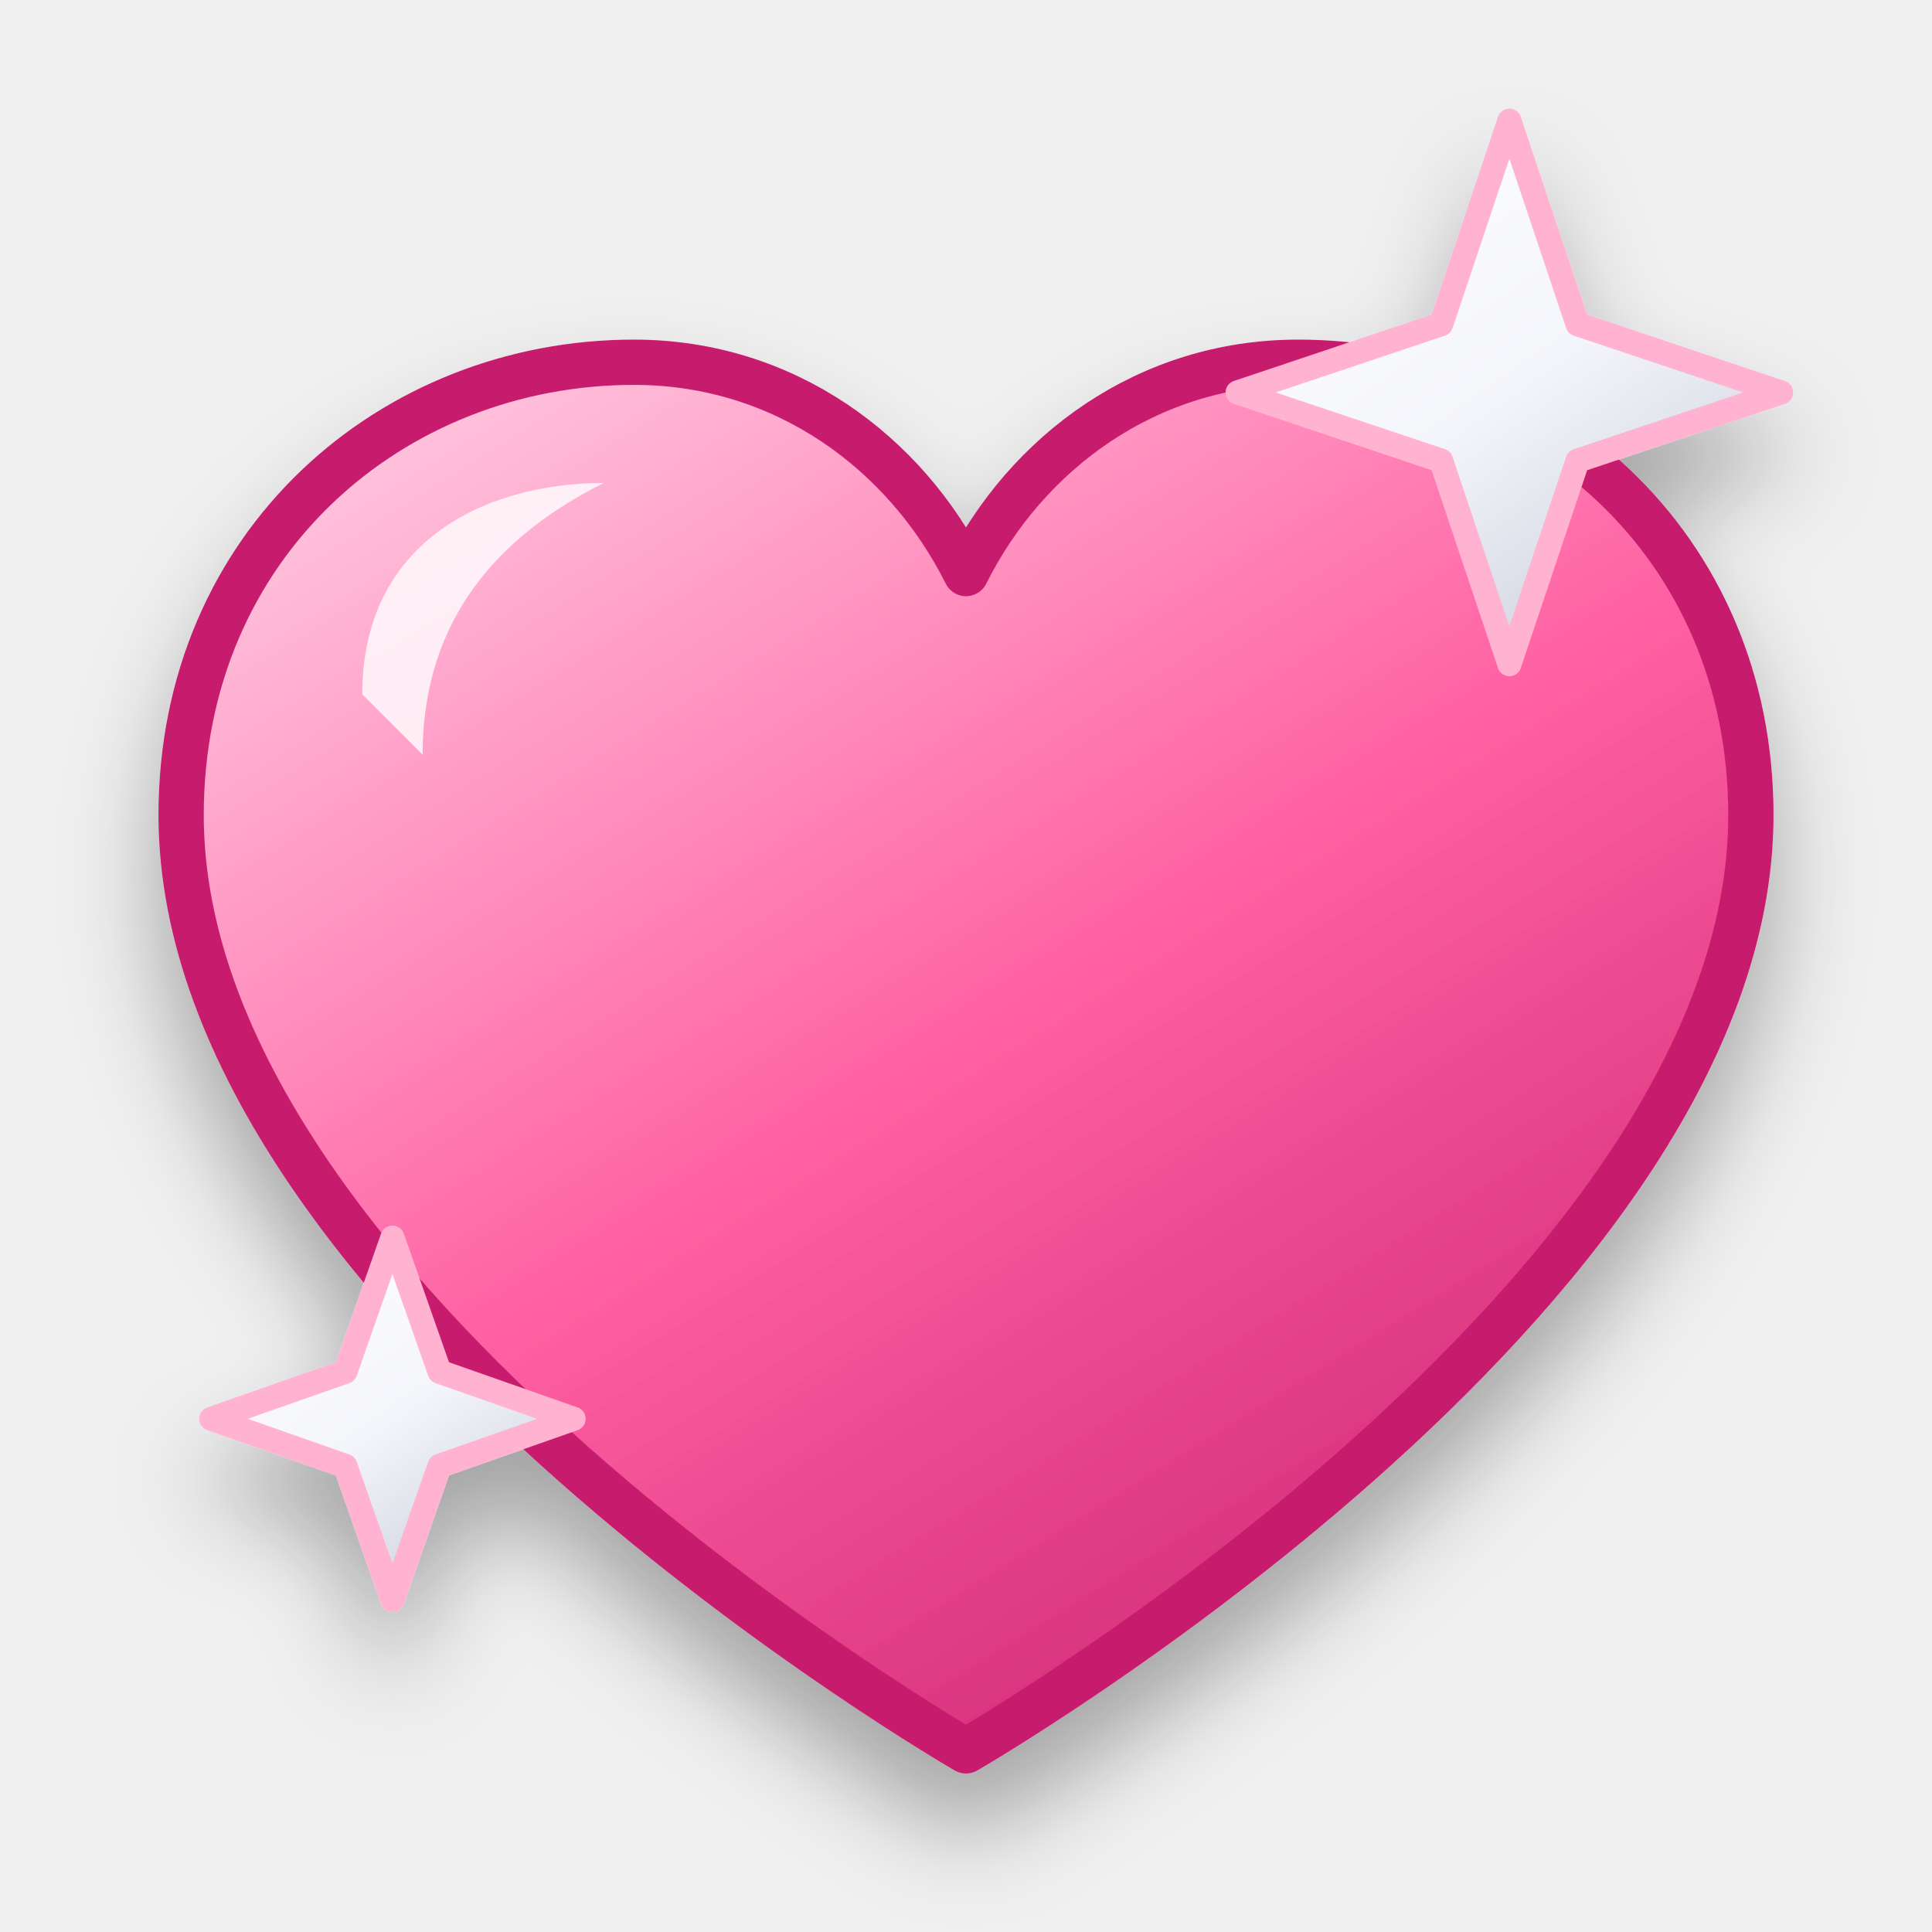
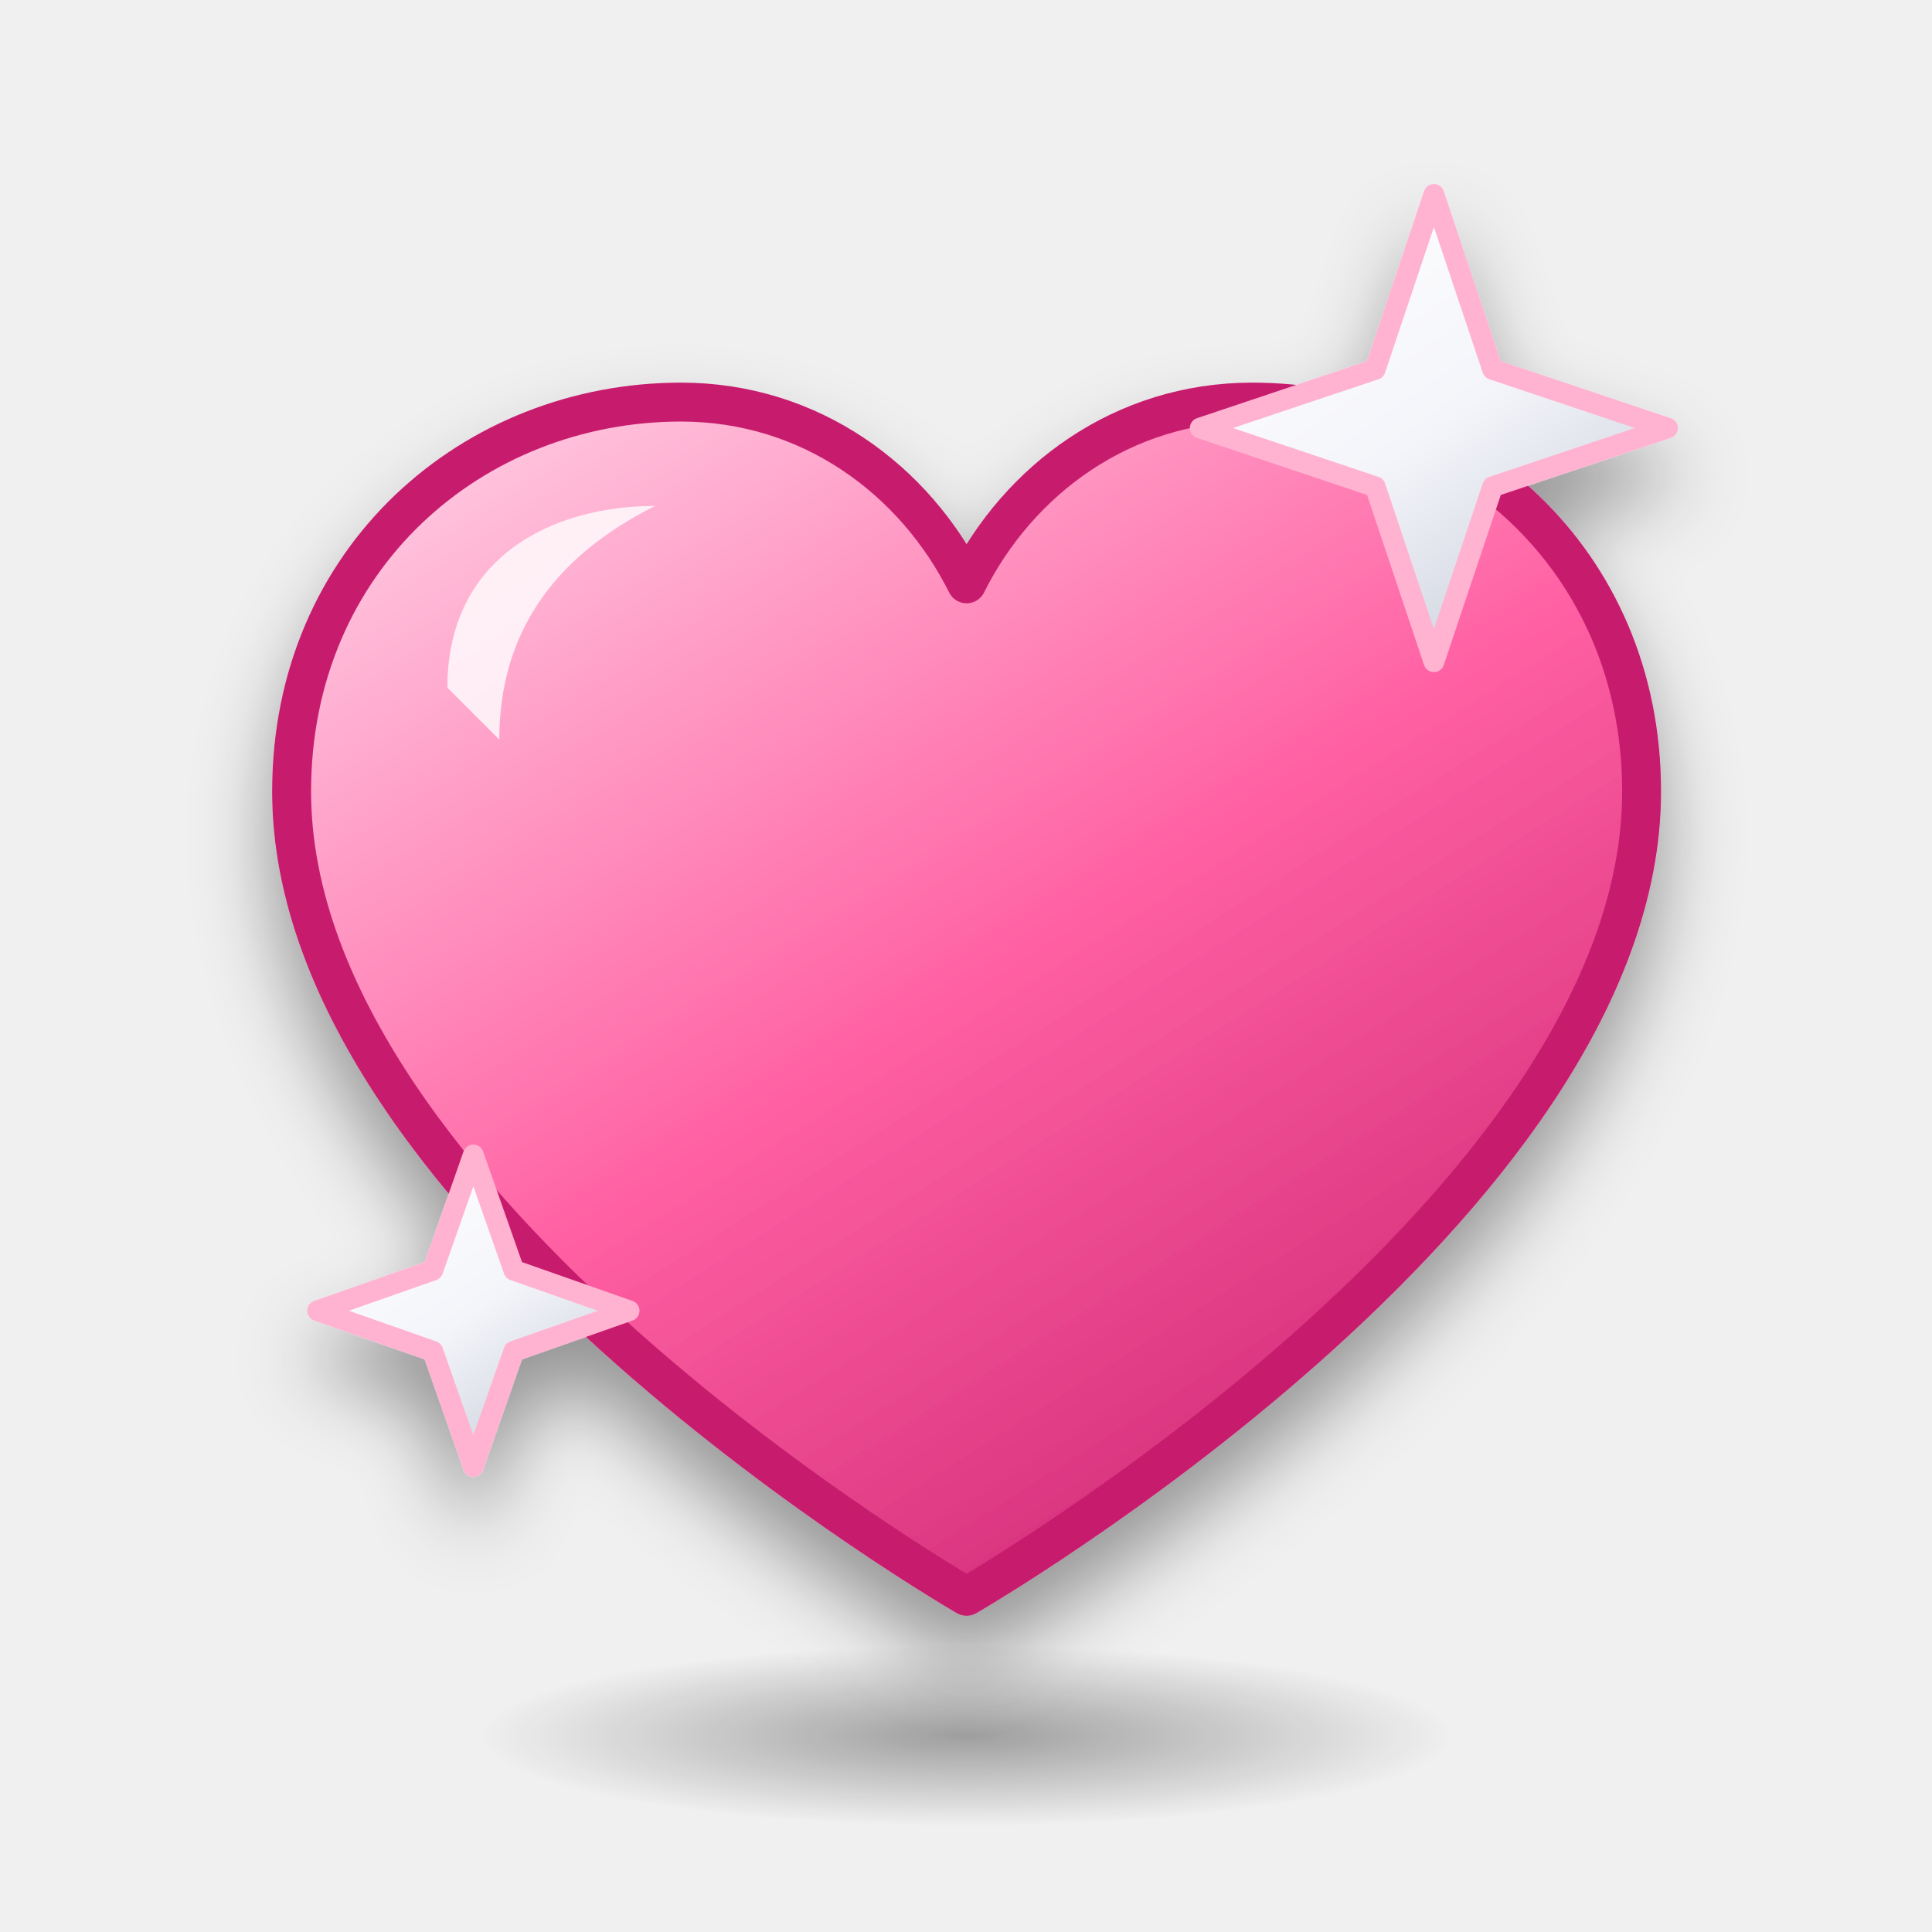
<svg xmlns="http://www.w3.org/2000/svg" viewBox="0 0 64 64" width="64" height="64">
  <defs>
    <linearGradient id="sparkheart-pink" x1=".15" y1="0" x2=".85" y2="1">
      <stop offset="0" stop-color="#ffc9e0" />
      <stop offset="0.5" stop-color="#ff5fa2" />
      <stop offset="1" stop-color="#c71f6e" />
    </linearGradient>
    <linearGradient id="sparkheart-white" x1=".15" y1="0" x2=".85" y2="1">
      <stop offset="0" stop-color="#ffffff" />
      <stop offset="0.5" stop-color="#f4f5fa" />
      <stop offset="1" stop-color="#c3c9d6" />
    </linearGradient>
-     <filter id="sparkheart-s" x="-20%" y="-20%" width="140%" height="150%">
-       <feDropShadow dx="0" dy="2" stdDeviation="1.6" flood-color="#000" flood-opacity=".32" />
+     <filter id="sparkheart-3d" x="-25%" y="-25%" width="150%" height="160%" color-interpolation-filters="sRGB">
+       <feGaussianBlur in="SourceAlpha" stdDeviation="1.7" result="bl" />
+       <feSpecularLighting in="bl" surfaceScale="5" specularConstant=".9" specularExponent="26" lighting-color="#ffffff" result="sp">
+         <feDistantLight azimuth="225" elevation="52" />
+       </feSpecularLighting>
+       <feComposite in="sp" in2="SourceAlpha" operator="in" result="spIn" />
+       <feComposite in="SourceGraphic" in2="spIn" operator="arithmetic" k1="0" k2="1" k3=".85" k4="0" result="lit" />
+       <feOffset in="SourceAlpha" dx="-.9" dy="-1.5" result="of" />
+       <feComposite in="SourceAlpha" in2="of" operator="out" result="rim" />
+       <feFlood flood-color="#1a0a00" flood-opacity=".34" result="fl" />
+       <feComposite in="fl" in2="rim" operator="in" result="shade" />
+       <feMerge result="body">
+         <feMergeNode in="lit" />
+         <feMergeNode in="shade" />
+       </feMerge>
+       <feDropShadow in="body" dx="0" dy="1.8" stdDeviation="1.5" flood-color="#000" flood-opacity=".38" />
    </filter>
+     <radialGradient id="sparkheart-cs">
+       <stop offset="0" stop-color="#000" stop-opacity=".34" />
+       <stop offset="1" stop-color="#000" stop-opacity="0" />
+     </radialGradient>
  </defs>
-   <g filter="url(#sparkheart-s)">
+   <ellipse cx="32" cy="57.5" rx="16" ry="3" fill="url(#sparkheart-cs)" />
+   <g transform="translate(4.5 3) scale(.86)" filter="url(#sparkheart-3d)">
    <path d="M32 58 C32 58 6 43 6 27 C6 18 13 12 21 12 C26 12 30 15 32 19 C34 15 38 12 43 12 C51 12 58 18 58 27 C58 43 32 58 32 58Z" fill="url(#sparkheart-pink)" stroke="#c71f6e" stroke-width="1.5" stroke-linejoin="round" stroke-linecap="round" />
    <path d="M12 23 C12 18 16 16 20 16 C16 18 14 21 14 25Z" fill="#fff" opacity="0.8" />
    <path d="M50 4L52.26 10.74L59 13L52.26 15.26L50 22L47.74 15.26L41 13L47.74 10.74Z" fill="url(#sparkheart-white)" stroke="#ffb3d1" stroke-width="0.8" stroke-linejoin="round" stroke-linecap="round" />
    <path d="M13 41L14.56 45.44L19 47L14.56 48.56L13 53L11.44 48.56L7 47L11.44 45.44Z" fill="url(#sparkheart-white)" stroke="#ffb3d1" stroke-width="0.8" stroke-linejoin="round" stroke-linecap="round" />
  </g>
</svg>
